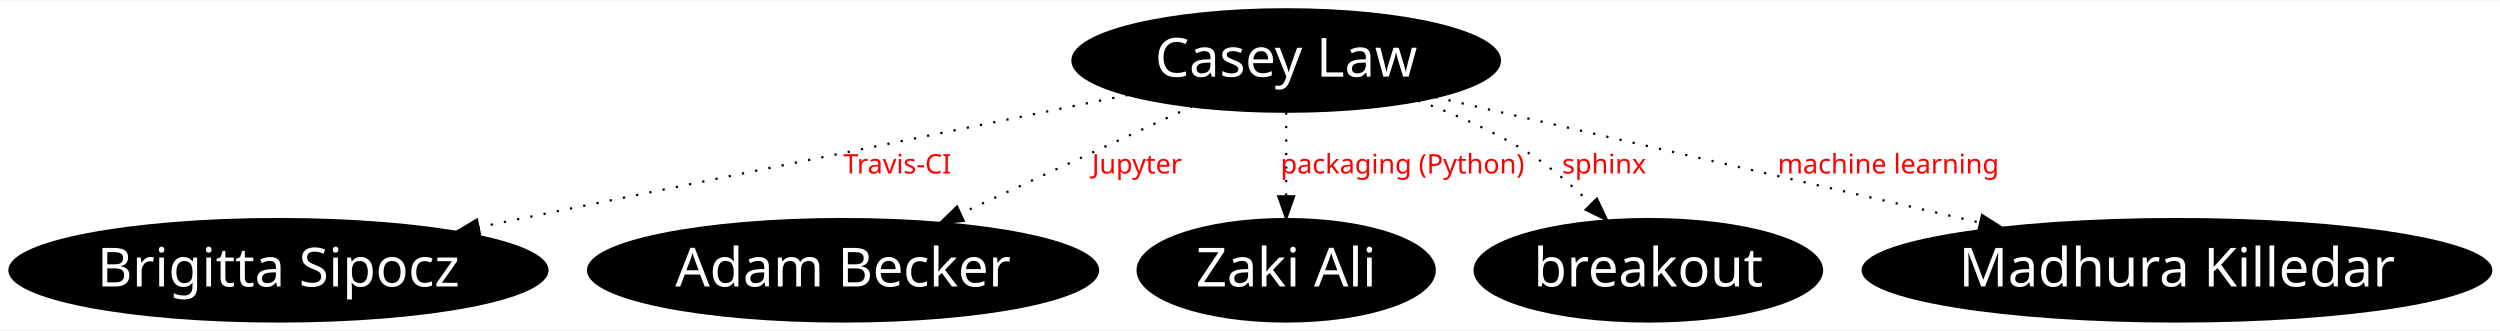
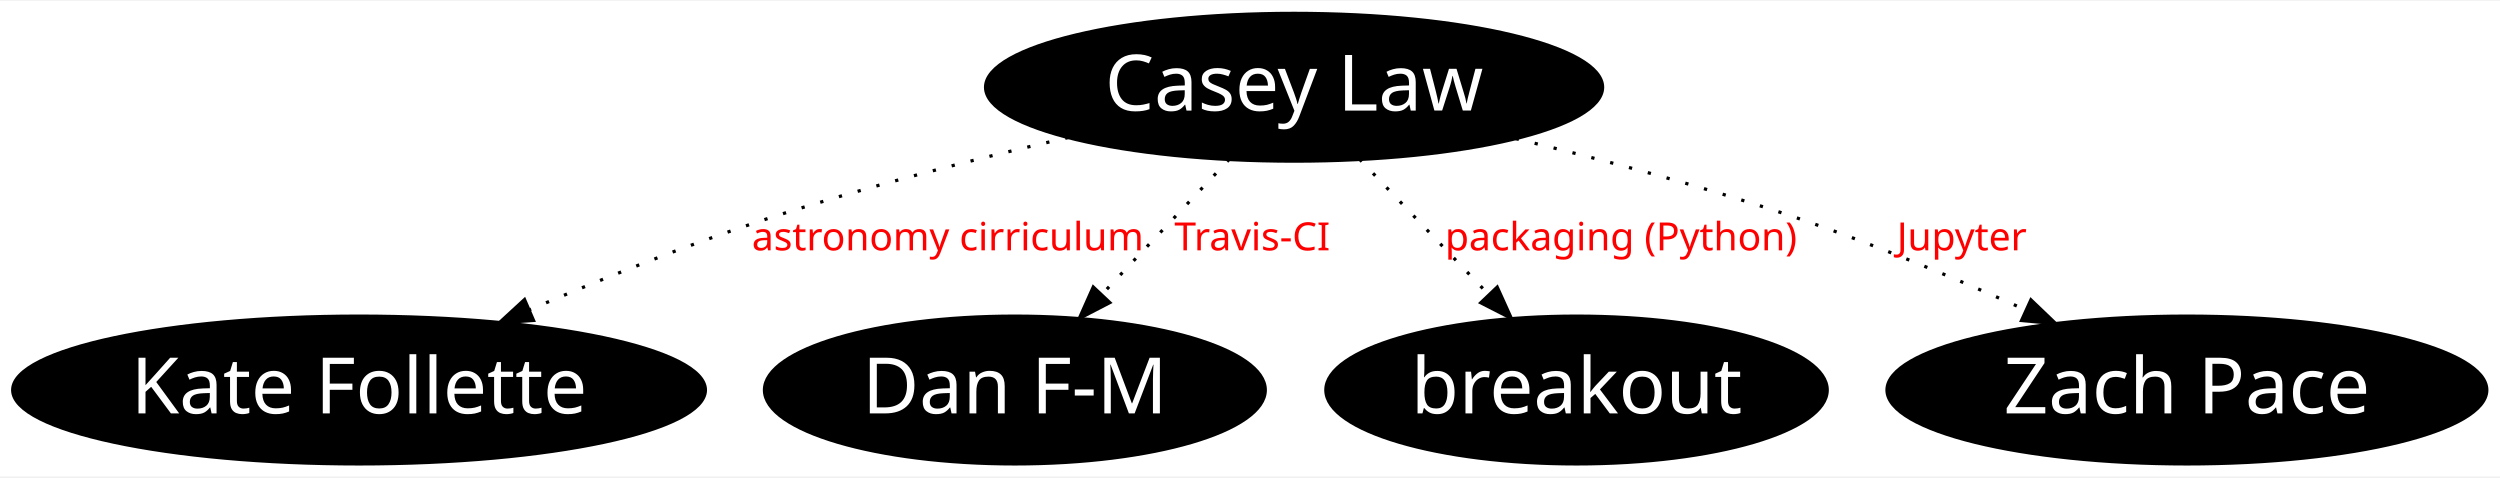
- <svg xmlns="http://www.w3.org/2000/svg" width="1111pt" height="147pt" viewBox="0.00 0.00 1111.39 146.51">
+ <svg xmlns="http://www.w3.org/2000/svg" width="770pt" height="147pt" viewBox="0.00 0.00 770.03 146.51">
  <g id="graph0" class="graph" transform="scale(1 1) rotate(0) translate(4 142.51)">
-     <polygon fill="white" stroke="none" points="-4,4 -4,-142.51 1107.39,-142.51 1107.39,4 -4,4" />
+     <polygon fill="white" stroke="none" points="-4,4 -4,-142.51 766.028,-142.51 766.028,4 -4,4" />
    <g id="node1" class="node">
-       <ellipse fill="black" stroke="black" cx="119.783" cy="-22.627" rx="119.566" ry="22.756" />
-       <text text-anchor="middle" x="119.783" y="-15.427" font-family="sans-serif" font-size="24.00" fill="white">Brigitta Sipocz</text>
+       <ellipse fill="black" stroke="black" cx="394.591" cy="-115.882" rx="95.027" ry="22.756" />
+       <text text-anchor="middle" x="394.591" y="-108.682" font-family="sans-serif" font-size="24.00" fill="white">Casey Law</text>
    </g>
    <g id="node2" class="node">
-       <ellipse fill="black" stroke="black" cx="567.783" cy="-115.882" rx="95.027" ry="22.756" />
-       <text text-anchor="middle" x="567.783" y="-108.682" font-family="sans-serif" font-size="24.00" fill="white">Casey Law</text>
+       <ellipse fill="black" stroke="black" cx="106.591" cy="-22.627" rx="106.682" ry="22.756" />
+       <text text-anchor="middle" x="106.591" y="-15.427" font-family="sans-serif" font-size="24.00" fill="white">Kate Follette</text>
    </g>
    <g id="edge1" class="edge">
-       <path fill="none" stroke="black" stroke-dasharray="1,5" d="M497.29,-100.523C419.308,-84.639 293.5,-59.013 208.782,-41.756" />
-       <polygon fill="black" stroke="black" points="209.416,-38.313 198.918,-39.747 208.018,-45.172 209.416,-38.313" />
-       <text text-anchor="middle" x="394.894" y="-65.655" font-family="sans-serif" font-size="12.00" fill="red">Travis-CI</text>
+       <path fill="none" stroke="black" stroke-dasharray="1,5" d="M325.07,-100.396C295.997,-93.709 262.03,-85.068 231.901,-75.255 207.529,-67.317 181.208,-56.786 159.01,-47.306" />
+       <polygon fill="black" stroke="black" points="160.335,-44.066 149.767,-43.318 157.562,-50.493 160.335,-44.066" />
+       <text text-anchor="middle" x="287.936" y="-65.655" font-family="sans-serif" font-size="12.00" fill="red">astronomy cirriculum</text>
    </g>
    <g id="node3" class="node">
-       <ellipse fill="black" stroke="black" cx="370.783" cy="-22.627" rx="113.357" ry="22.756" />
-       <text text-anchor="middle" x="370.783" y="-15.427" font-family="sans-serif" font-size="24.00" fill="white">Adam Becker</text>
+       <ellipse fill="black" stroke="black" cx="308.591" cy="-22.627" rx="77.13" ry="22.756" />
+       <text text-anchor="middle" x="308.591" y="-15.427" font-family="sans-serif" font-size="24.00" fill="white">Dan F-M</text>
+     </g>
+     <g id="edge2" class="edge">
+       <path fill="none" stroke="black" stroke-dasharray="1,5" d="M374.645,-93.717C363.03,-81.393 348.231,-65.689 335.585,-52.271" />
+       <polygon fill="black" stroke="black" points="337.835,-49.555 328.429,-44.678 332.74,-54.356 337.835,-49.555" />
+       <text text-anchor="middle" x="381.702" y="-65.655" font-family="sans-serif" font-size="12.00" fill="red">Travis-CI</text>
+     </g>
+     <g id="node4" class="node">
+       <ellipse fill="black" stroke="black" cx="481.591" cy="-22.627" rx="77.213" ry="22.756" />
+       <text text-anchor="middle" x="481.591" y="-15.427" font-family="sans-serif" font-size="24.00" fill="white">breakout</text>
+     </g>
+     <g id="edge3" class="edge">
+       <path fill="none" stroke="black" stroke-dasharray="1,5" d="M414.769,-93.717C426.518,-81.393 441.49,-65.689 454.283,-52.271" />
+       <polygon fill="black" stroke="black" points="457.155,-54.331 461.522,-44.678 452.088,-49.5 457.155,-54.331" />
+       <text text-anchor="middle" x="495.288" y="-65.655" font-family="sans-serif" font-size="12.00" fill="red">packaging (Python)</text>
+     </g>
+     <g id="node5" class="node">
+       <ellipse fill="black" stroke="black" cx="669.591" cy="-22.627" rx="92.375" ry="22.756" />
+       <text text-anchor="middle" x="669.591" y="-15.427" font-family="sans-serif" font-size="24.00" fill="white">Zach Pace</text>
    </g>
    <g id="edge4" class="edge">
-       <path fill="none" stroke="black" stroke-dasharray="1,5" d="M526.004,-95.529C495.987,-81.625 455.31,-62.782 423.127,-47.874" />
-       <polygon fill="black" stroke="black" points="424.408,-44.611 413.863,-43.583 421.466,-50.962 424.408,-44.611" />
-       <text text-anchor="middle" x="501.459" y="-65.655" font-family="sans-serif" font-size="12.00" fill="red">Jupyter</text>
-     </g>
-     <g id="node4" class="node">
-       <ellipse fill="black" stroke="black" cx="567.783" cy="-22.627" rx="66.041" ry="22.756" />
-       <text text-anchor="middle" x="567.783" y="-15.427" font-family="sans-serif" font-size="24.00" fill="white">Zaki Ali</text>
-     </g>
-     <g id="edge5" class="edge">
-       <path fill="none" stroke="black" stroke-dasharray="1,5" d="M567.783,-92.792C567.783,-81.695 567.783,-68.04 567.783,-55.803" />
-       <polygon fill="black" stroke="black" points="571.283,-55.514 567.783,-45.514 564.283,-55.514 571.283,-55.514" />
-       <text text-anchor="middle" x="619.48" y="-65.655" font-family="sans-serif" font-size="12.00" fill="red">packaging (Python)</text>
-     </g>
-     <g id="node5" class="node">
-       <ellipse fill="black" stroke="black" cx="728.783" cy="-22.627" rx="77.213" ry="22.756" />
-       <text text-anchor="middle" x="728.783" y="-15.427" font-family="sans-serif" font-size="24.00" fill="white">breakout</text>
-     </g>
-     <g id="edge3" class="edge">
-       <path fill="none" stroke="black" stroke-dasharray="1,5" d="M626.448,-98.024C642.74,-92.068 660.002,-84.497 674.783,-75.255 684.99,-68.873 694.893,-60.332 703.372,-52.037" />
-       <polygon fill="black" stroke="black" points="705.906,-54.453 710.428,-44.871 700.918,-49.541 705.906,-54.453" />
-       <text text-anchor="middle" x="709.127" y="-65.655" font-family="sans-serif" font-size="12.00" fill="red">sphinx</text>
-     </g>
-     <g id="node6" class="node">
-       <ellipse fill="black" stroke="black" cx="963.783" cy="-22.627" rx="139.708" ry="22.756" />
-       <text text-anchor="middle" x="963.783" y="-15.427" font-family="sans-serif" font-size="24.00" fill="white">Madhura Killedar</text>
-     </g>
-     <g id="edge2" class="edge">
-       <path fill="none" stroke="black" stroke-dasharray="1,5" d="M634.064,-99.608C700.41,-84.319 802.867,-60.709 875.949,-43.868" />
-       <polygon fill="black" stroke="black" points="877.101,-47.194 886.06,-41.538 875.529,-40.373 877.101,-47.194" />
-       <text text-anchor="middle" x="835.477" y="-65.655" font-family="sans-serif" font-size="12.00" fill="red">machine learning</text>
+       <path fill="none" stroke="black" stroke-dasharray="1,5" d="M462.858,-100.055C490.4,-93.425 522.295,-84.917 550.591,-75.255 573.785,-67.335 598.766,-56.818 619.821,-47.344" />
+       <polygon fill="black" stroke="black" points="621.546,-50.404 629.199,-43.077 618.647,-44.033 621.546,-50.404" />
+       <text text-anchor="middle" x="600.267" y="-65.655" font-family="sans-serif" font-size="12.00" fill="red">Jupyter</text>
    </g>
  </g>
</svg>
